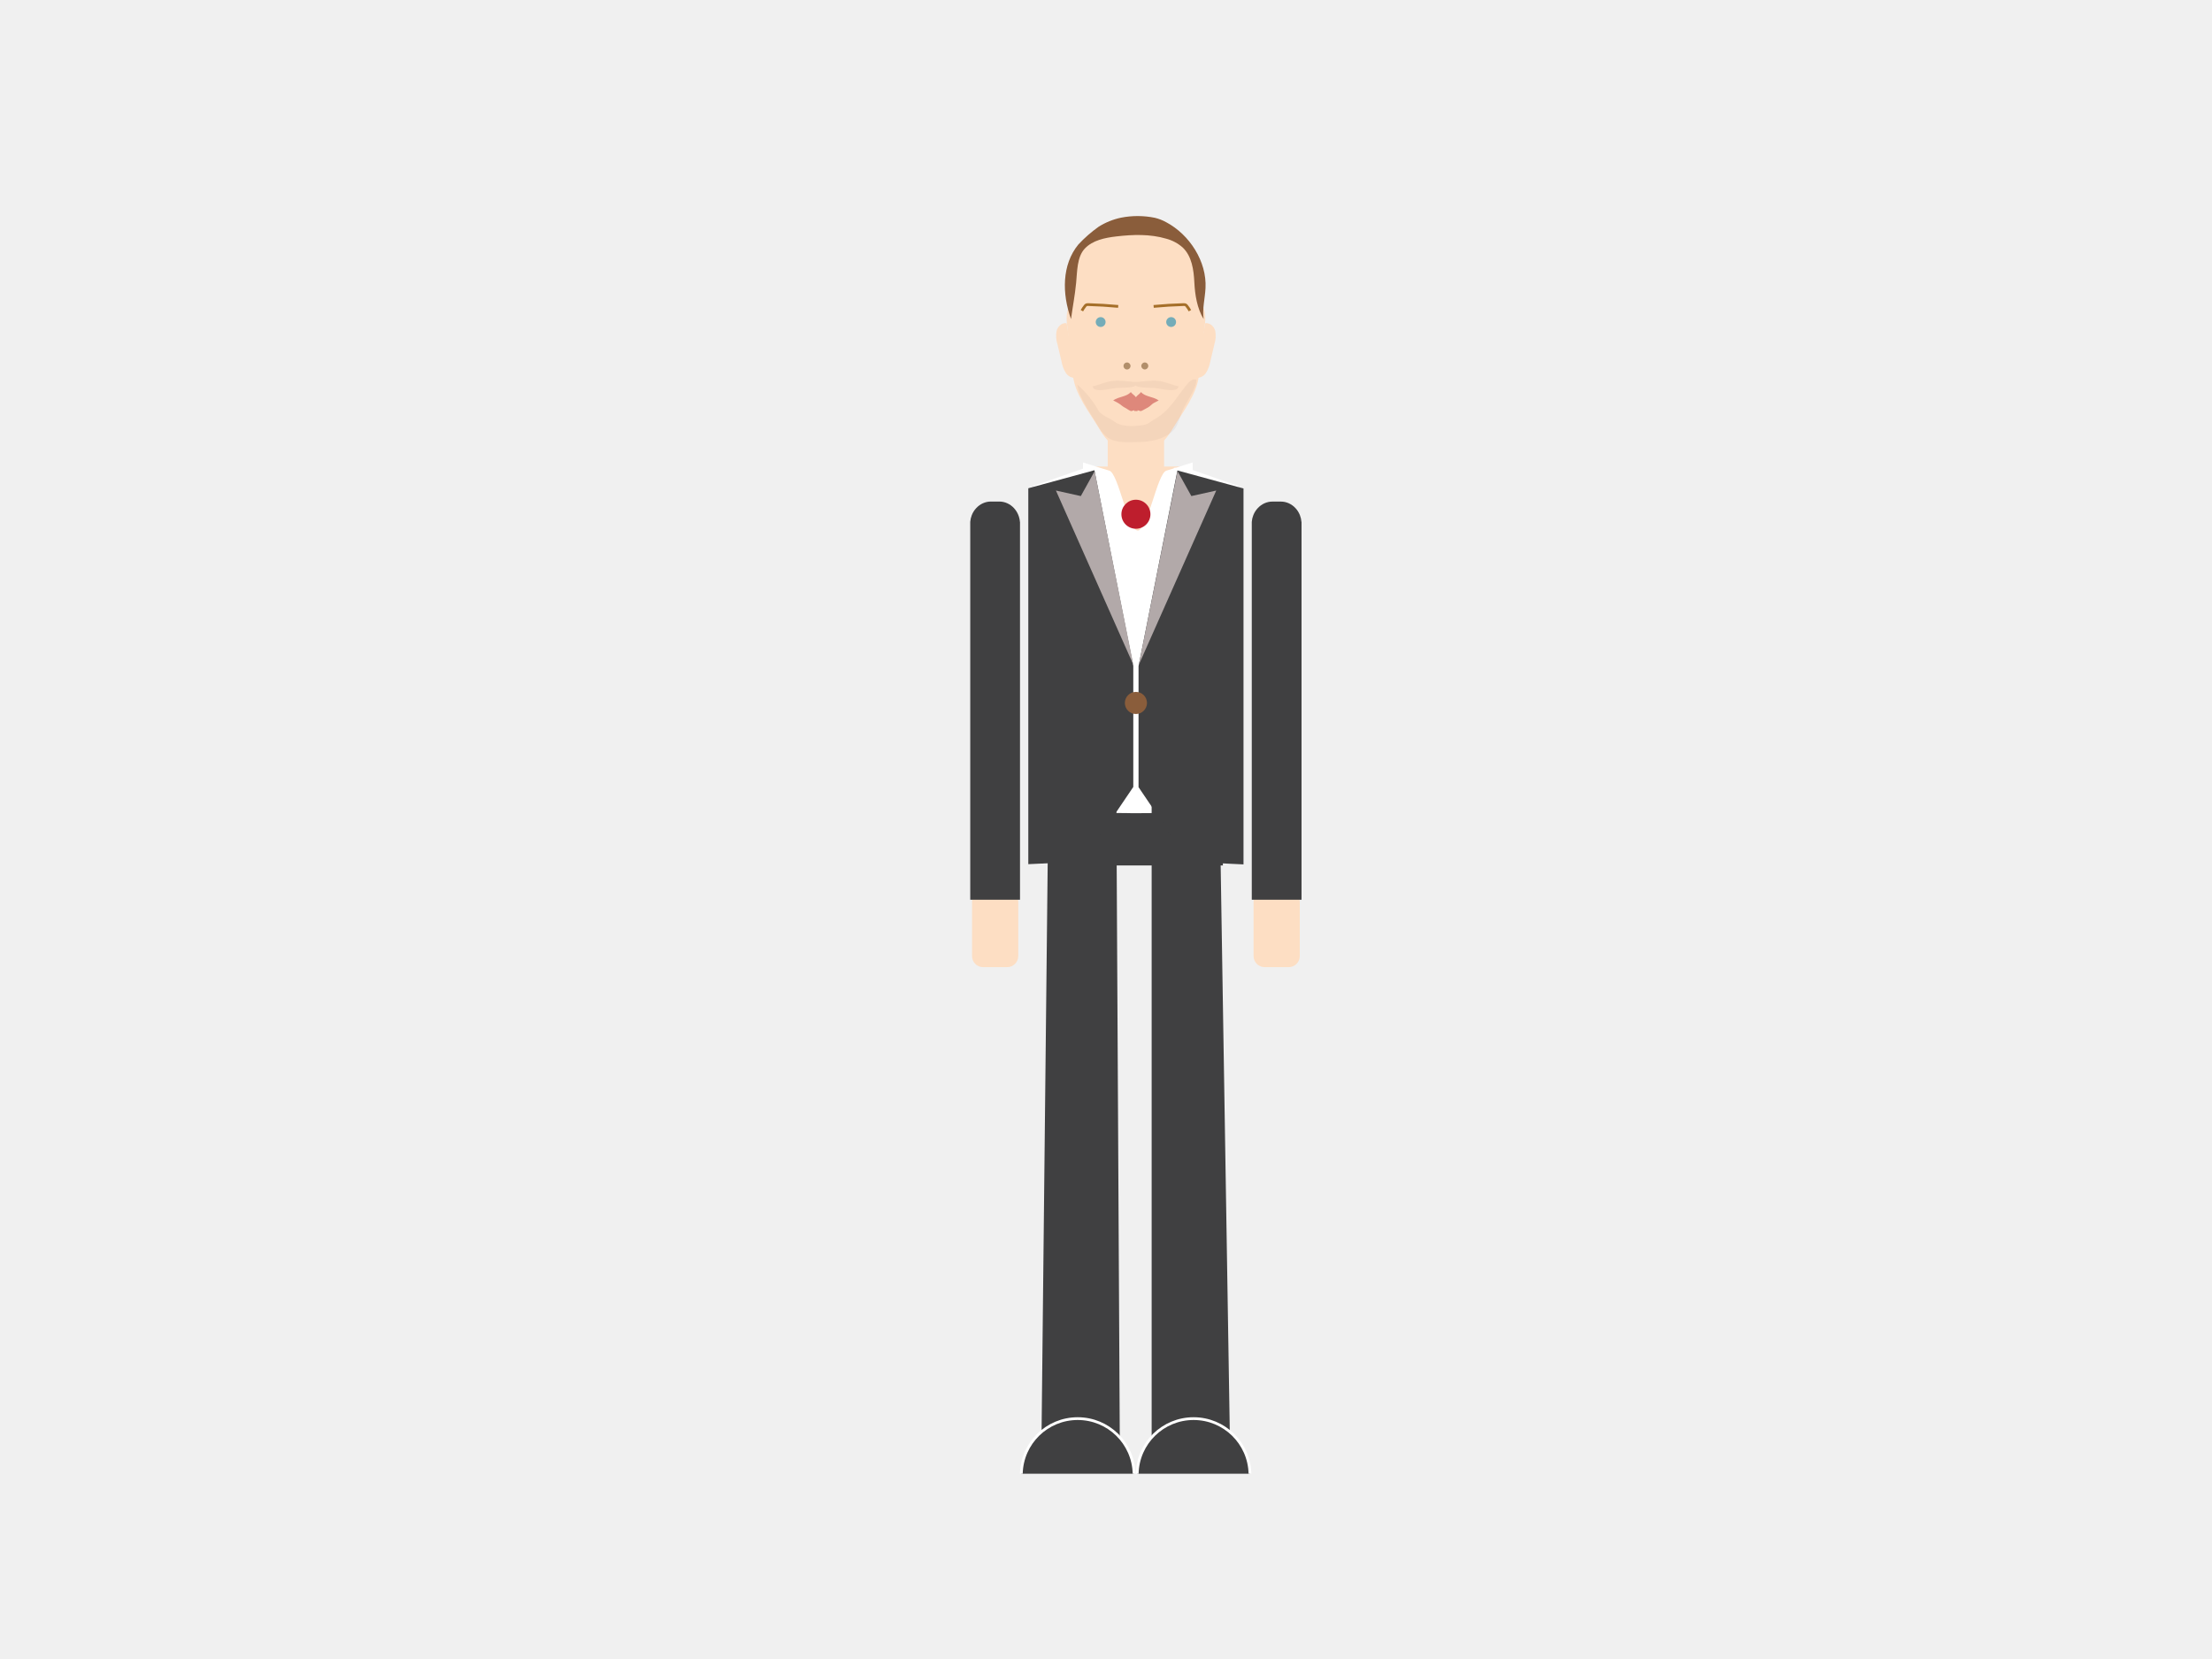
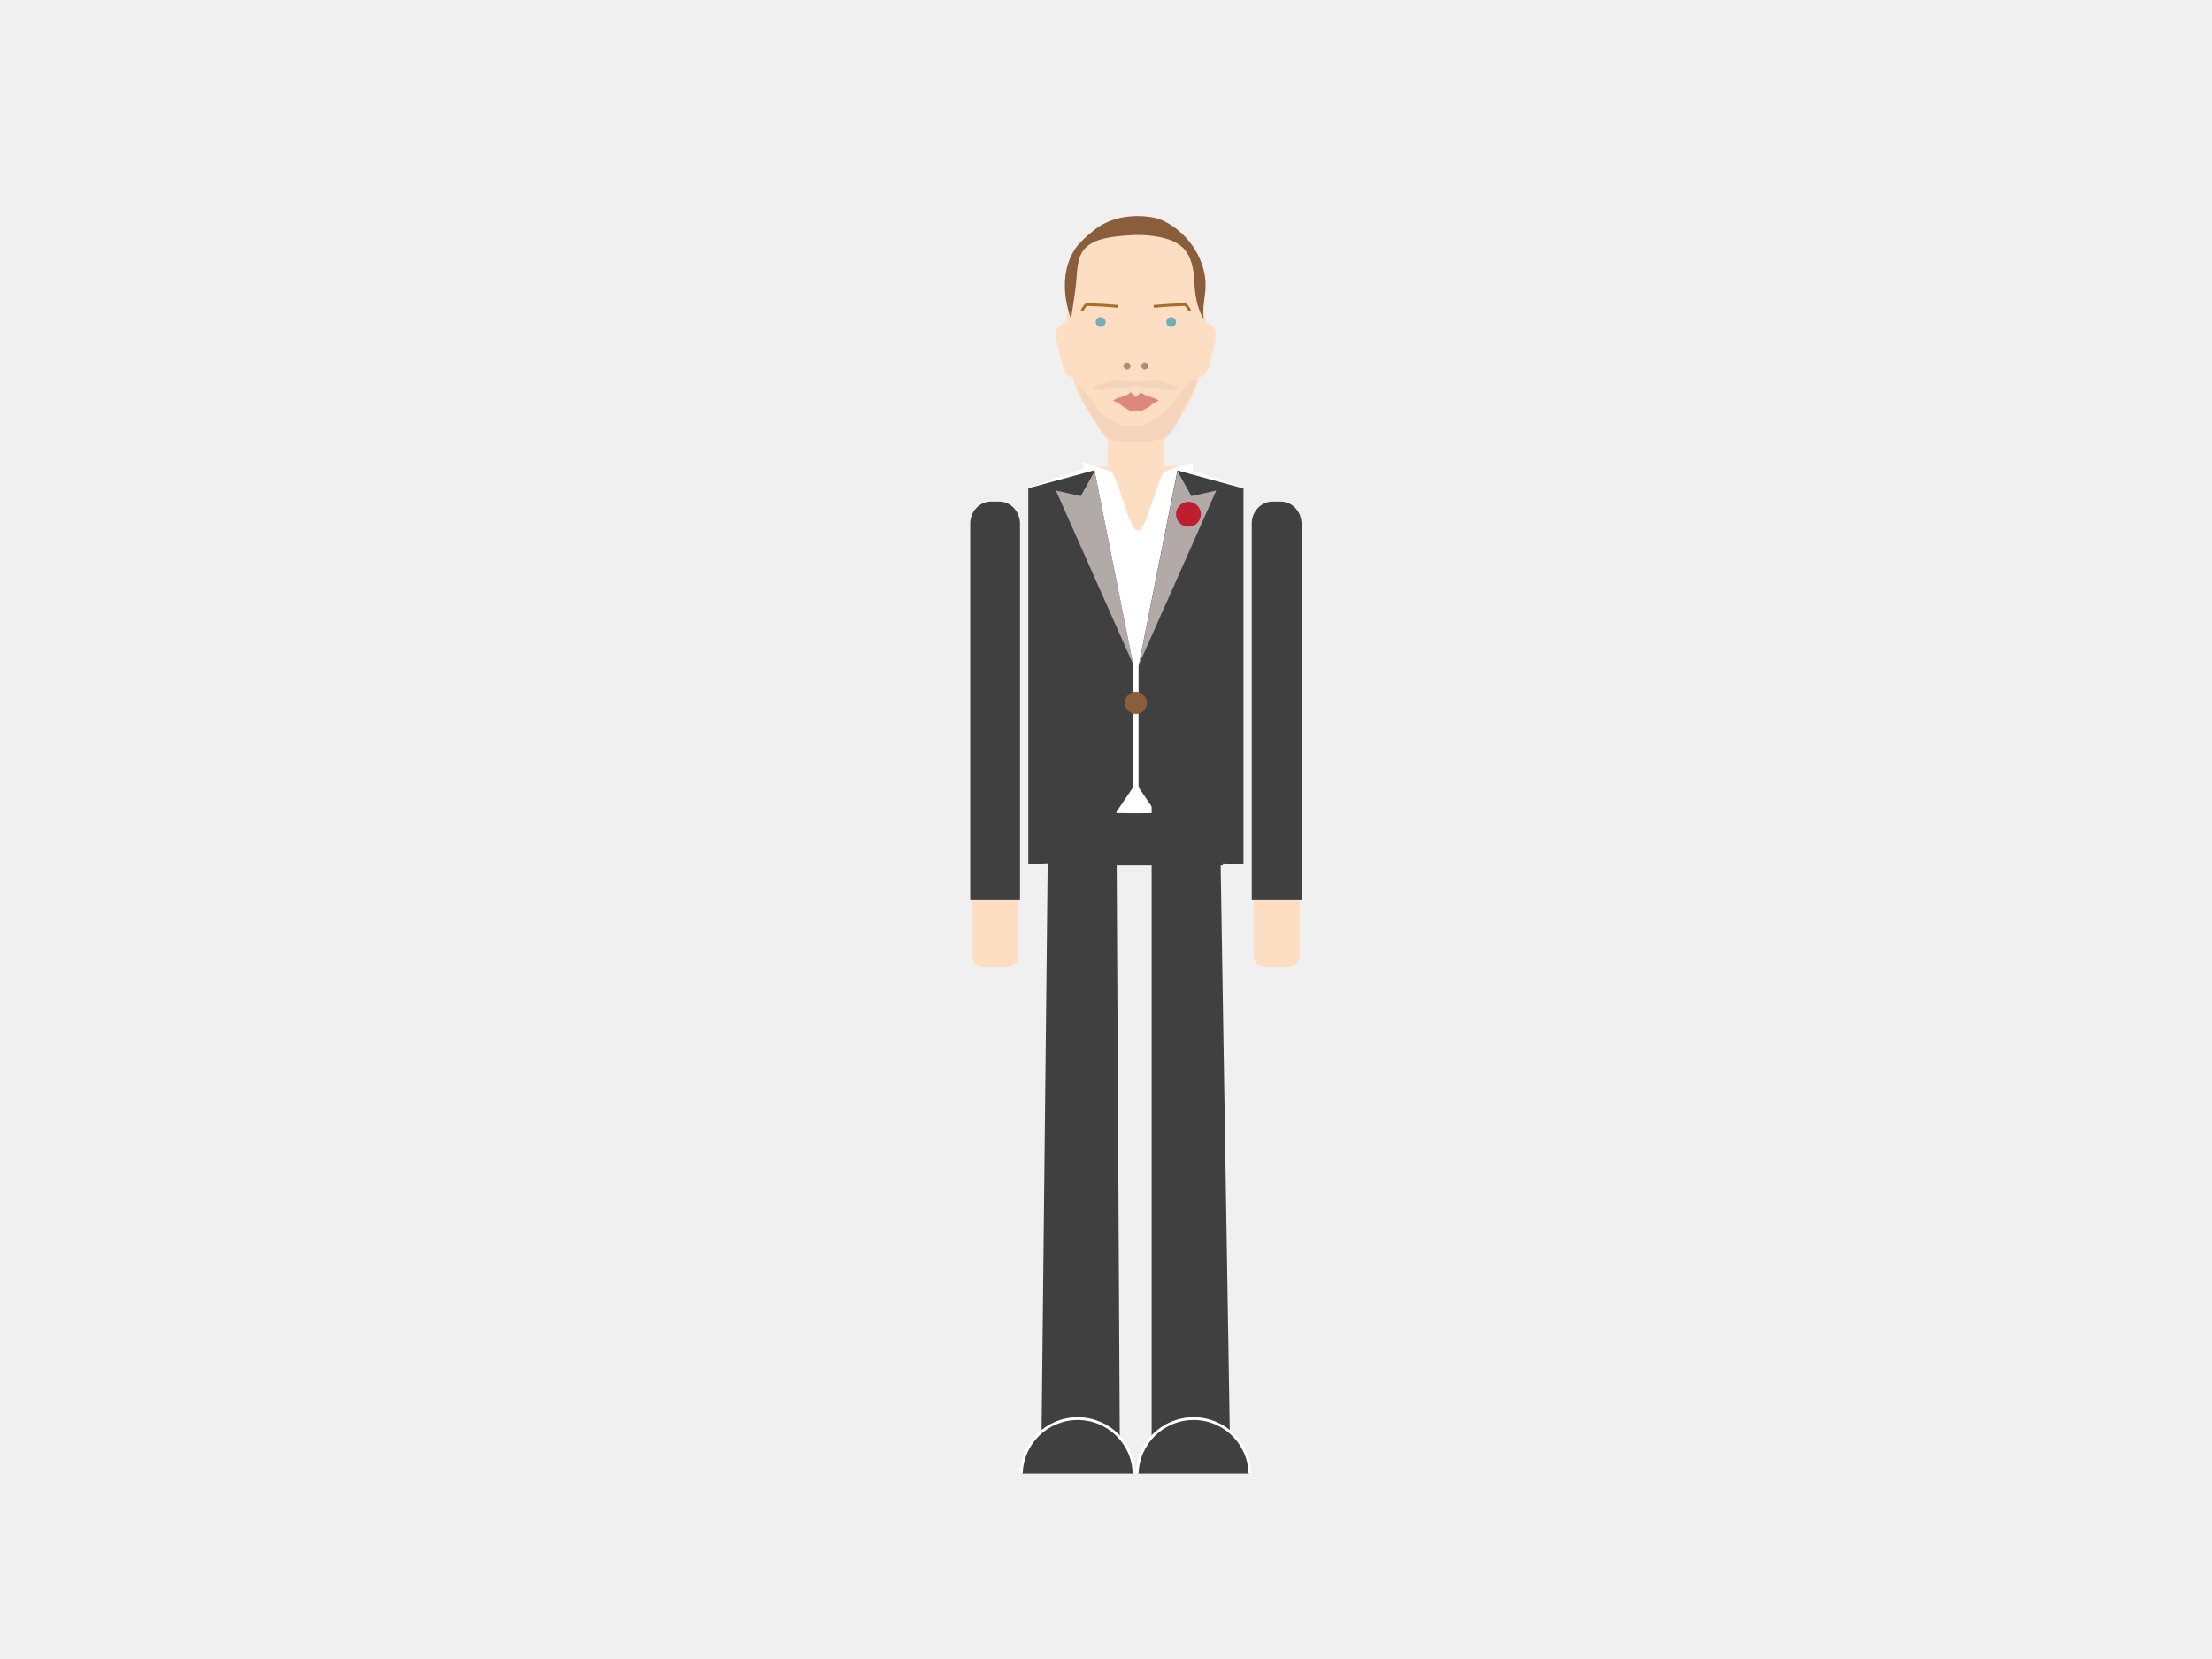
<svg xmlns="http://www.w3.org/2000/svg" viewBox="0 0 800 600">
  <defs>
    <style>.cls-1{fill:#fddec3;}.cls-2,.cls-4{fill:#404041;}.cls-3{fill:#fff;}.cls-4{stroke:#fff;}.cls-4,.cls-8{stroke-miterlimit:10;}.cls-5{fill:#74acb8;}.cls-6{fill:#b18e6a;}.cls-7{fill:#de887b;}.cls-8{fill:none;stroke:#a56f29;}.cls-9{fill:#8a5d3b;}.cls-10{fill:#481c11;opacity:0.05;}.cls-11{fill:#b2a9a9;}.cls-12{fill:#be1e2d;}</style>
  </defs>
  <g id="Layer_3" data-name="Layer 3">
    <polygon class="cls-1" points="429.15 168.72 410.14 194.38 392.49 168.72 400.63 168.72 400.63 157.5 410.82 157.5 421 157.5 421 168.72 429.15 168.72" />
    <polygon class="cls-2" points="442.29 313.01 380.57 313.01 379.34 288.33 441.06 288.33 442.29 313.01" />
    <path class="cls-3" d="M431.36,170v-2.73c-1.86.52-3.81,1.17-5.8,1.81l-1,.13-.09.21c-.87.28-1.74.54-2.62.79-3.32.95-6.77,21.68-10.33,21.68s-7-20.73-10.33-21.68-6.5-2.1-9.5-2.94v2.23l-17.92,6.27v14l4,46.47v57.53l32.87.34H411l32.87-.34V236.25l4-46.47v-14Z" />
    <polygon class="cls-2" points="444.8 519.75 416.51 519.75 416.51 290.01 441.1 290.01 444.8 519.75" />
    <polygon class="cls-2" points="404.98 519.75 376.68 519.75 379.15 290.01 403.74 290.01 404.98 519.75" />
    <path class="cls-4" d="M411.29,533a20.39,20.39,0,0,1,40.77,0" />
    <path class="cls-4" d="M410.15,533a20.39,20.39,0,0,0-40.77,0" />
    <rect class="cls-1" x="351.55" y="322.07" width="16.71" height="27.71" rx="4" />
    <path class="cls-2" d="M368.87,188.75a8.28,8.28,0,0,0-2.17-5,7.55,7.55,0,0,0-2.39-1.73,7,7,0,0,0-2.92-.63h-3a7,7,0,0,0-2.92.63,7.55,7.55,0,0,0-2.39,1.73,7.91,7.91,0,0,0-1.62,2.56,8.37,8.37,0,0,0-.56,2.43h0V325.4h18V188.75Z" />
    <rect class="cls-1" x="453.37" y="322.07" width="16.71" height="27.71" rx="4" />
    <path class="cls-2" d="M470.69,188.75a8.37,8.37,0,0,0-.56-2.43,8.06,8.06,0,0,0-1.61-2.56,7.55,7.55,0,0,0-2.39-1.73,7,7,0,0,0-2.92-.63h-3a7,7,0,0,0-2.92.63,7.55,7.55,0,0,0-2.39,1.73,7.91,7.91,0,0,0-1.62,2.56,8.37,8.37,0,0,0-.56,2.43h0V325.4h18V188.75Z" />
    <path class="cls-1" d="M408.74,162.5h4.15l.42-.14c1.16-.22,2.35-.19,3.5-.46,3.37-.81,5.57-4,7.35-6.94,3.48-5.8,8.61-12.19,9.4-18.91l2.14-18.16a15.84,15.84,0,0,0,.08-4.76c-.38-2-1.49-3.73-2-5.65-1.17-3.94,0-8.2-.44-12.28a15.14,15.14,0,0,0-5.65-10c-3.65-2.85-9.27-4.47-13.89-4.62l-5.87,0c-4.62.15-10.24,1.77-13.88,4.62a15.14,15.14,0,0,0-5.65,10c-.48,4.09.72,8.34-.44,12.28-.57,1.93-1.68,3.68-2.05,5.65a15.84,15.84,0,0,0,.07,4.76L388.07,136c.79,6.73,5.92,13.11,9.4,18.92,1.78,3,4,6.13,7.36,6.93,1.14.27,2.34.24,3.49.46Z" />
    <circle class="cls-5" cx="423.56" cy="116.47" r="1.78" />
    <circle class="cls-5" cx="398.07" cy="116.47" r="1.78" />
    <path class="cls-6" d="M408.87,132.36a1.27,1.27,0,1,1-1.26-1.27A1.27,1.27,0,0,1,408.87,132.36Z" />
    <path class="cls-6" d="M415.29,132.36a1.26,1.26,0,1,1-1.26-1.27A1.26,1.26,0,0,1,415.29,132.36Z" />
    <path class="cls-7" d="M418.24,144.34l-.84-.36-.86-.28-.86-.27-.84-.28c-.27-.1-.54-.21-.8-.33a5,5,0,0,1-.74-.44,4.57,4.57,0,0,1-.67-.58,1.48,1.48,0,0,1-.22.29,2.2,2.2,0,0,1-.26.27l-.29.25-.3.26-.3.27a4.12,4.12,0,0,0-.28.31,1.88,1.88,0,0,0-.16.23l-.16-.23c-.09-.11-.19-.21-.29-.31l-.3-.27-.3-.26-.29-.25a3.31,3.31,0,0,1-.26-.27,2,2,0,0,1-.22-.29,4.57,4.57,0,0,1-.67.58,5,5,0,0,1-.74.44c-.26.12-.53.23-.8.33l-.84.28-.86.27-.85.28q-.44.17-.84.36a5.78,5.78,0,0,0-.8.47l1.79.95c.67.35,1.6,1.26,2.36,1.63s1.35.92,2.16,1.24c.46.19.94-.35,1.41-.19l0,.32.52-.16.51.16v-.32c.47-.16.94.38,1.41.19.8-.32,1.6-.87,2.36-1.24s1.48-1.28,2.15-1.63l1.8-.95A7.26,7.26,0,0,0,418.24,144.34Z" />
    <path class="cls-1" d="M435.87,116.91c1.63-.32,3.2,1.12,3.64,2.73a10.15,10.15,0,0,1-.33,4.94l-1.48,6.25a11.61,11.61,0,0,1-1.52,4,3.94,3.94,0,0,1-3.68,1.83" />
    <path class="cls-1" d="M385.77,116.91c-1.64-.32-3.2,1.12-3.64,2.73a10,10,0,0,0,.33,4.94l1.48,6.25a11.4,11.4,0,0,0,1.51,4,3.94,3.94,0,0,0,3.69,1.83" />
    <path class="cls-8" d="M417.23,110.82q5.38-.51,10.79-.66a1.46,1.46,0,0,1,.78.12,1.35,1.35,0,0,1,.41.38,11.56,11.56,0,0,1,1.14,1.71" />
    <path class="cls-8" d="M404.41,110.82q-5.39-.51-10.8-.66a1.46,1.46,0,0,0-.78.12,1.32,1.32,0,0,0-.4.38,11.62,11.62,0,0,0-1.15,1.71" />
    <path class="cls-9" d="M390,88.43A47.31,47.31,0,0,1,397.34,82a24.82,24.82,0,0,1,8.12-3.28,31,31,0,0,1,12.25.06,16.3,16.3,0,0,1,4.05,1.58c8.48,4.5,14.74,14.24,14.23,23.83-.19,3.75-1.22,7.49-.68,11.21-2.36-3.87-3.14-8.76-3.36-13.28s-.91-9.45-4.19-12.59a14.65,14.65,0,0,0-6-3.21c-5.81-1.72-12-1.52-18.05-.81-4.13.49-8.53,1.37-11.38,4.39s-2.73,8.28-3.13,12.38c-.45,4.64-1.23,8.5-1.85,13.11C384.06,106.24,384,95.72,390,88.43Z" />
    <path class="cls-10" d="M396.42,152.92c1.26,2.16,2.61,4.41,4.76,5.68s5.11,1.36,7.78,1.32c4.15,0,8.48-.13,12.2-2,4.74-2.36,4.52-4.48,6.51-9.39,1.09-2.67,5.17-8.25,5-11.14-1-.6-2.23.32-3,1.2-3.74,4.33-6.49,9.77-11.44,12.63-3.08,1.78-2.68,2.36-6.21,2.71-2.71.27-6.72.34-8.84-1.36-1.28-1-5.05-2.53-5.86-4a35.32,35.32,0,0,0-7.68-9.47C390.22,143.73,394.06,148.88,396.42,152.92Z" />
    <path class="cls-10" d="M418.79,137.75c-2.79-.25-5.35.27-8.09.4-2.73-.13-5.29-.65-8.08-.4s-5.15,1.54-7.57,2l.23.29c.8,2.1,6.21.47,8.48.28,1.64-.15,5.57.06,6.94-.85,1.38.91,5.31.7,6.95.85,2.26.19,7.67,1.82,8.48-.28l.23-.29C423.93,139.29,421.51,138,418.79,137.75Z" />
    <polyline class="cls-2" points="391.59 311.61 371.9 312.54 371.9 278.56 371.9 244.57 371.9 210.58 371.9 176.59 395.81 170.07 409.87 240.84 409.87 284.61" />
    <polyline class="cls-2" points="430.05 311.69 449.73 312.62 449.73 278.63 449.73 244.64 449.73 210.66 449.73 176.67 425.83 170.15 411.77 240.92 411.77 284.69" />
    <polygon class="cls-11" points="439.87 177.41 411.87 240.41 425.87 170.41 430.87 179.41 439.87 177.41" />
    <polygon class="cls-11" points="381.89 177.41 409.89 240.41 395.89 170.41 390.89 179.41 381.89 177.41" />
-     <circle class="cls-12" cx="410.82" cy="185.98" r="5.25" />
+     <circle class="cls-12" cx="429.82" cy="185.98" r="4.5" />
    <circle class="cls-9" cx="410.82" cy="254.23" r="4" />
  </g>
</svg>
